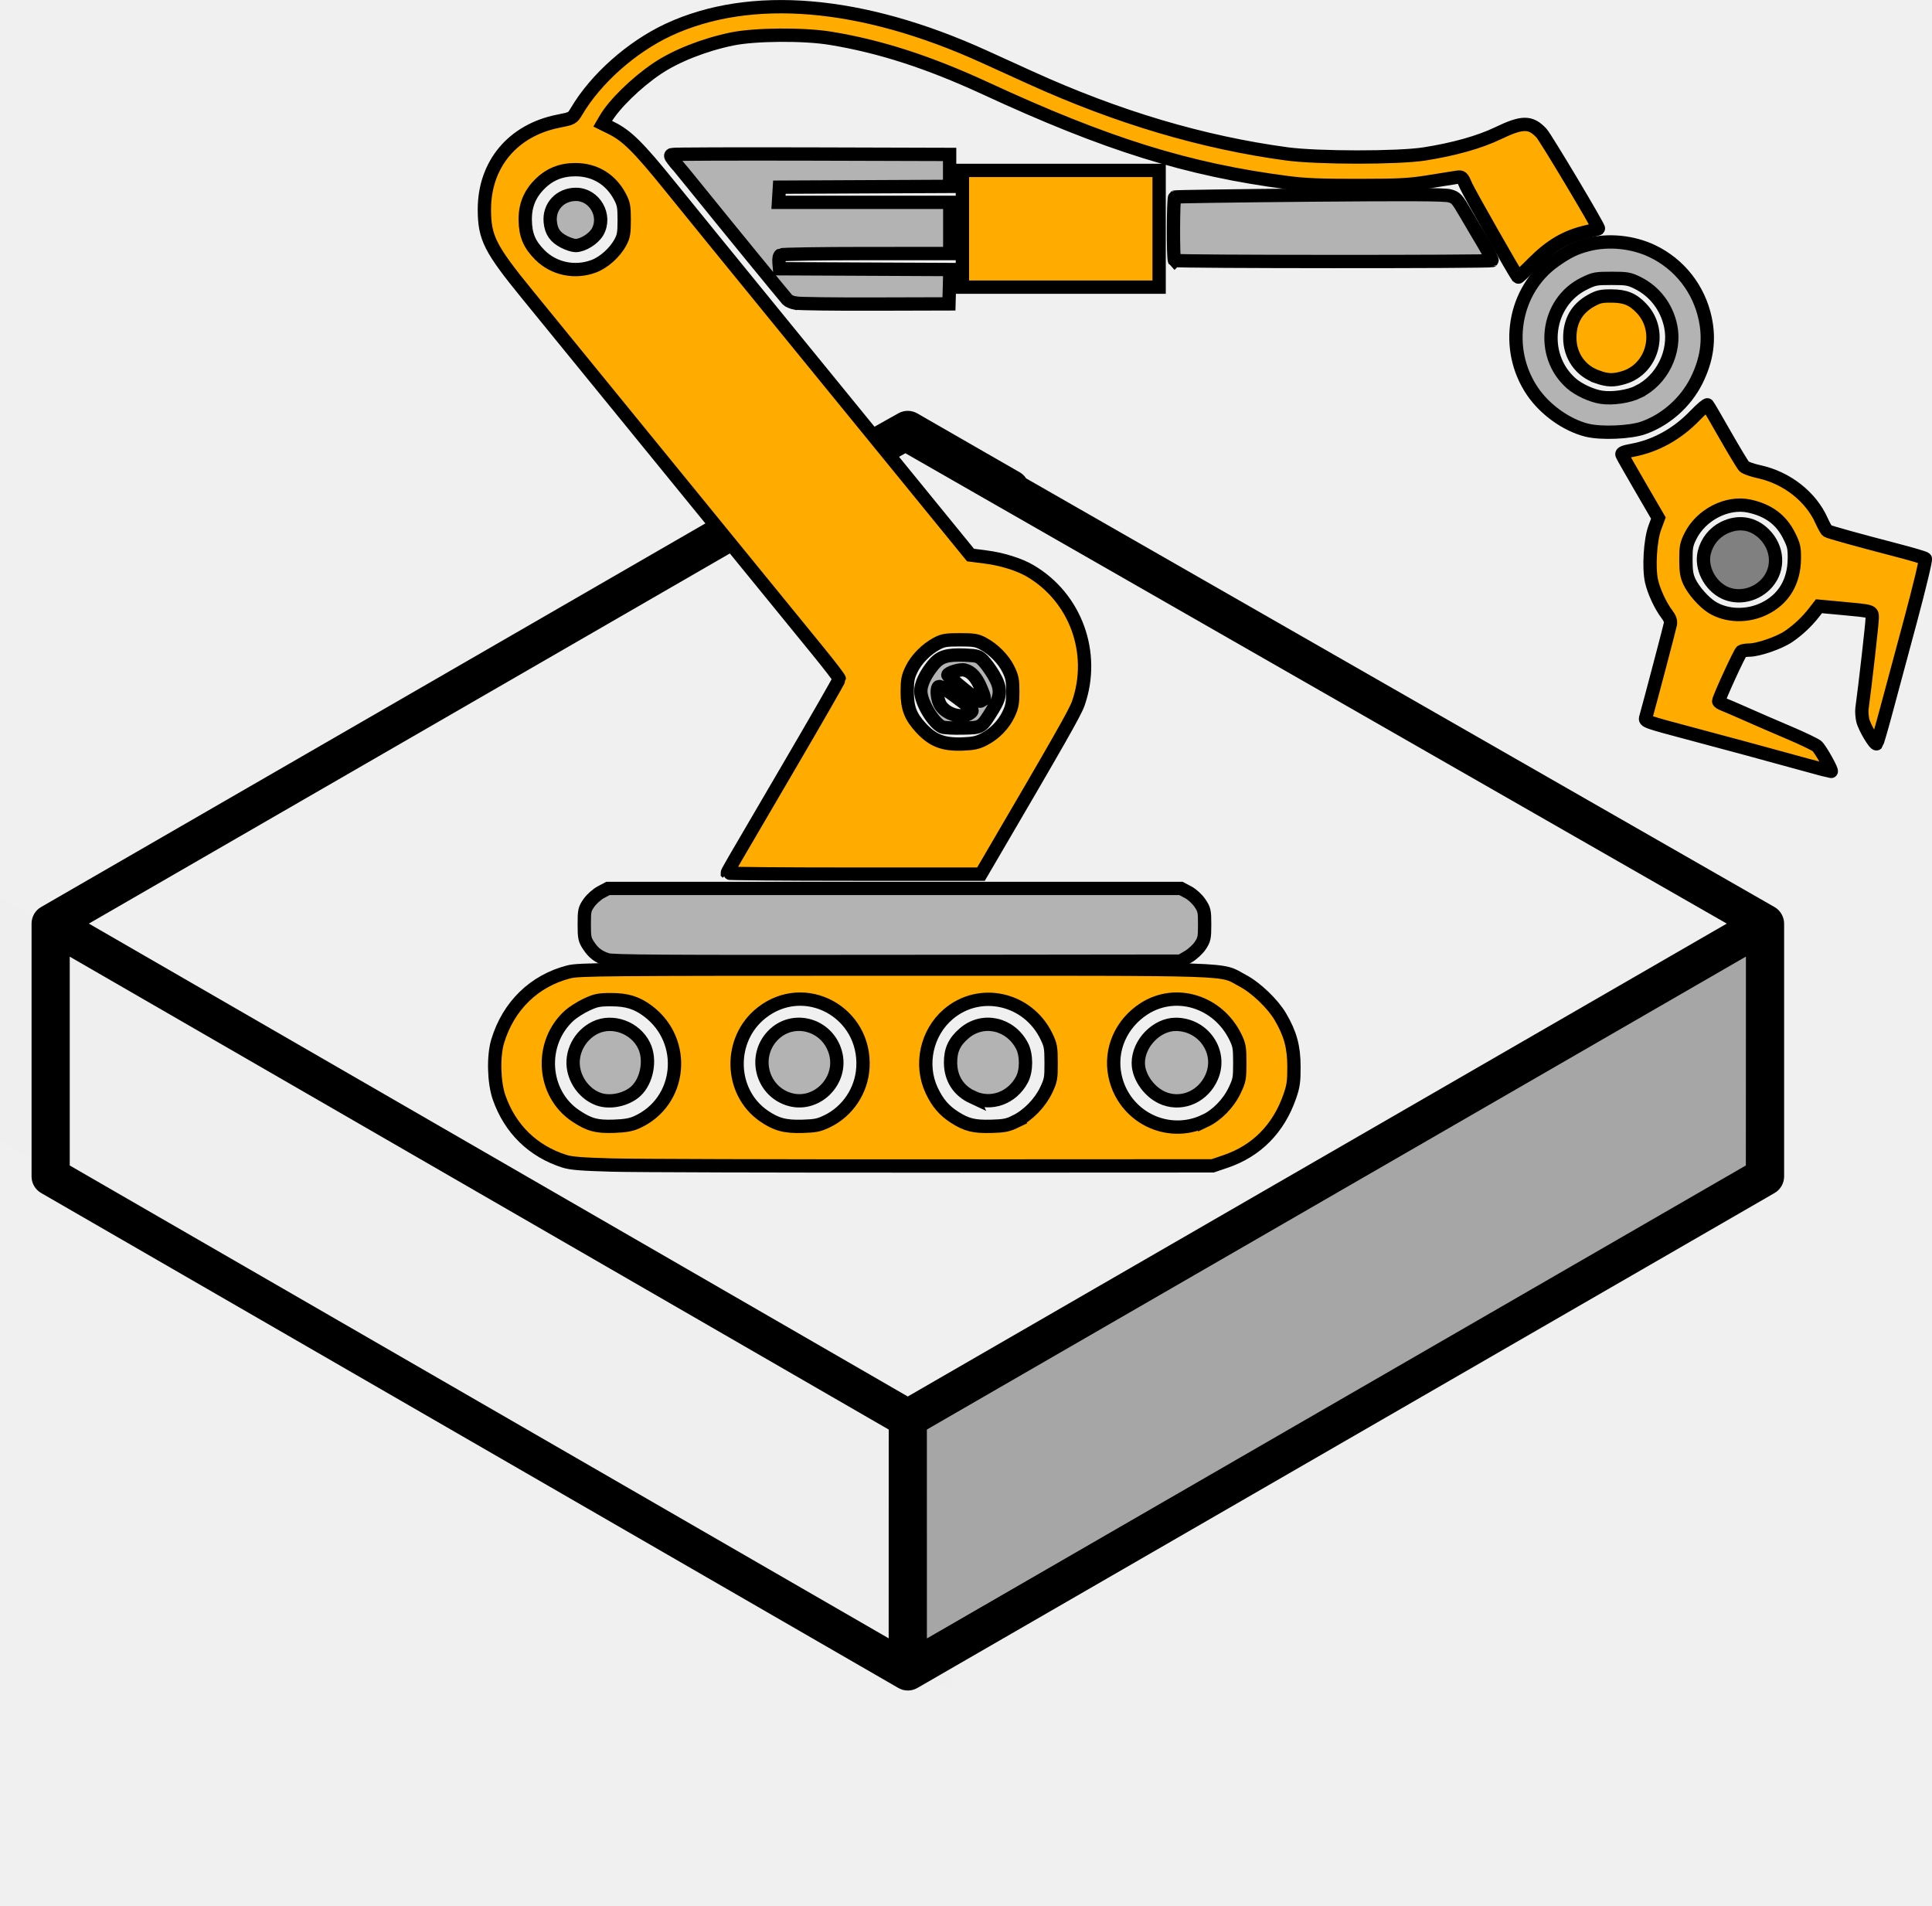
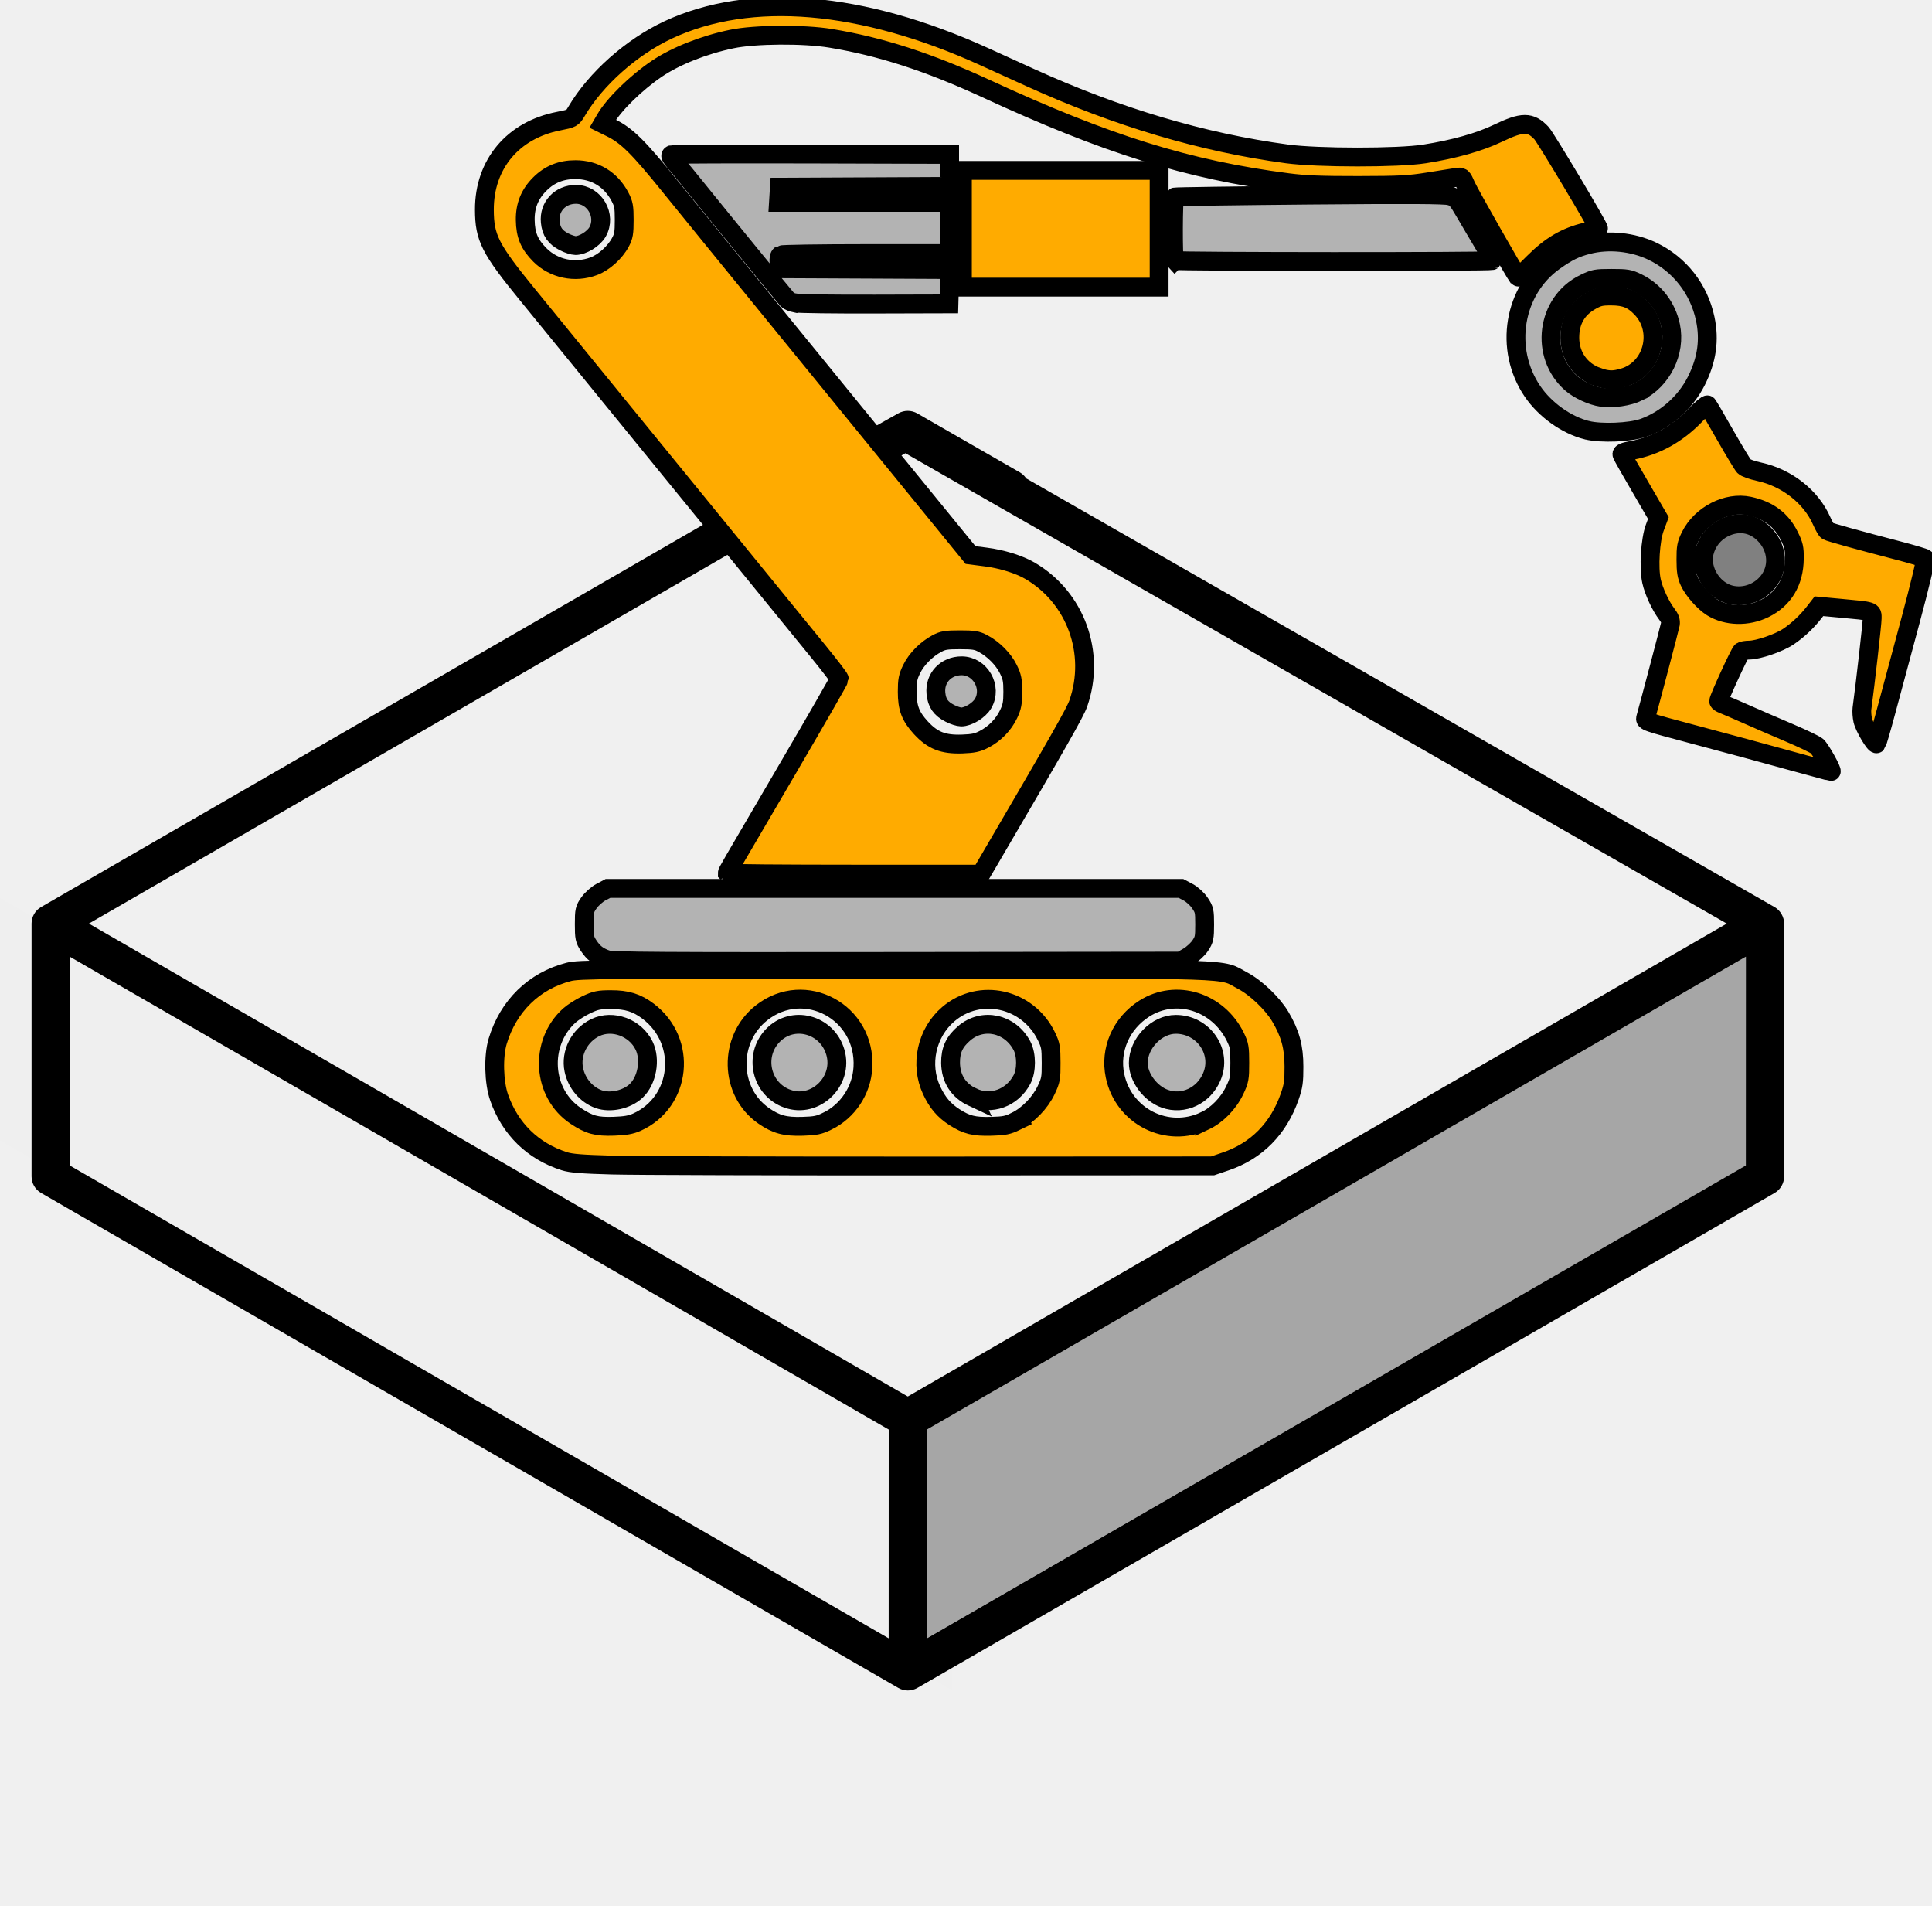
<svg xmlns="http://www.w3.org/2000/svg" width="35.876mm" height="35.388mm" viewBox="0 0 35.876 35.388" version="1.1" id="svg1" xml:space="preserve">
  <defs id="defs1">
    <style id="style1"> .cls-1 { fill: #fff; } .cls-2 { fill: #a6a6a6; } .cls-3 { fill: #ffab00; } .cls-4 { fill: #efefef; } .cls-5 { fill: #1d1d1b; } </style>
  </defs>
  <g id="g191" transform="translate(7.1227884e-8,-0.1828655)">
    <path id="Tracé_4821" data-name="Tracé 4821" d="M -7.1227873e-8,21.361 17.684,31.571 V 27.063 L -7.1227873e-8,16.854 Z" fill="#efefef" style="stroke-width:0.265" />
    <path id="Tracé_4824" data-name="Tracé 4824" d="M 17.212,30.6 32.42,21.822 V 17.945 l -15.207,8.78 z" fill="#a6a6a6" style="stroke-width:0.265" />
    <path id="Tracé_4825" data-name="Tracé 4825" d="m 33.117,17.239 c -0.016,-0.06 -0.048,-0.115 -0.092,-0.159 -0.023,-0.023 -0.048,-0.042 -0.076,-0.058 l -0.004,-0.002 L 17.157,7.978 c -0.17,-0.098 -0.387,-0.04 -0.485,0.13 -0.004,0.006 -0.006,0.013 -0.009,0.019 -0.084,0.167 -0.023,0.371 0.139,0.465 L 32.065,17.331 16.857,26.111 1.65,17.331 15.471,9.351 16.855,8.574 18.582,9.565 c 0.168,0.097 0.382,0.04 0.481,-0.126 l 0.003,-0.004 c 0.097,-0.17 0.038,-0.387 -0.132,-0.484 L 17.033,7.858 c -0.108,-0.062 -0.241,-0.063 -0.35,-0.002 L 15.119,8.734 0.769,17.02 l -0.006,0.003 c -0.054,0.031 -0.098,0.076 -0.129,0.129 -0.031,0.054 -0.048,0.115 -0.048,0.178 v 0 4.696 c 7.398e-5,0.127 0.068,0.244 0.178,0.307 l 15.911,9.186 0.007,0.004 c 0.026,0.015 0.055,0.027 0.084,0.035 0.03,0.008 0.061,0.012 0.092,0.012 v 0 c 0.03,2.1e-5 0.059,-0.004 0.088,-0.011 0.032,-0.008 0.062,-0.021 0.09,-0.037 l 0.004,-0.002 15.911,-9.186 c 0.11,-0.063 0.178,-0.18 0.179,-0.307 v -4.695 c -1.4e-5,-0.031 -0.004,-0.062 -0.012,-0.092 M 16.502,30.601 1.295,21.822 V 17.945 L 16.503,26.725 Z m 15.917,-8.78 -15.206,8.78 v -3.876 l 15.207,-8.78 z" style="stroke-width:0.265" />
  </g>
-   <g id="g192" transform="matrix(1.23578,0,0,1.23578,-1.18201,-1.655737)" style="stroke-width:0.2;stroke-dasharray:none">
-     <path style="fill:#b3b3b3;stroke:#000000;stroke-width:0.2;stroke-dasharray:none" d="m 18.605,5.254 c -0.023,-0.023 -0.02,-0.94 0.003,-0.954 0.01,-0.006 0.921,-0.019 2.024,-0.029 1.497,-0.013 2.031,-0.01 2.107,0.011 0.095,0.026 0.111,0.044 0.238,0.261 0.075,0.128 0.198,0.338 0.275,0.466 0.076,0.128 0.132,0.239 0.125,0.246 -0.02,0.02 -4.752,0.018 -4.771,-0.002 z" id="path171" />
-     <path style="fill:#ffab00;fill-opacity:1;stroke:#000000;stroke-width:0.2;stroke-dasharray:none" d="M 15.418,4.777 V 3.9 h 1.478 1.478 v 0.877 0.877 h -1.478 -1.478 z" id="path170" />
-     <path style="fill:#b3b3b3;stroke:#000000;stroke-width:0.2;stroke-dasharray:none" d="M 12.911,5.895 C 12.861,5.885 12.806,5.862 12.789,5.844 12.743,5.793 11.817,4.661 11.465,4.224 11.294,4.013 11.149,3.835 11.141,3.828 c -0.008,-0.007 -0.038,-0.044 -0.068,-0.083 -0.046,-0.06 -0.049,-0.073 -0.018,-0.084 0.02,-0.007 0.967,-0.01 2.104,-0.007 l 2.067,0.006 v 0.24 0.24 l -1.279,0.006 -1.279,0.006 -0.007,0.114 -0.007,0.114 h 1.287 1.287 V 4.765 5.149 l -1.255,3.705e-4 c -0.69,1.952e-4 -1.27,0.009 -1.287,0.02 -0.02,0.013 -0.029,0.055 -0.024,0.114 l 0.008,0.094 1.28,0.006 1.28,0.006 -0.007,0.258 -0.007,0.258 -1.105,0.003 c -0.608,0.002 -1.146,-0.005 -1.197,-0.015 z" id="path169" />
-     <path style="fill:#ffab00;fill-opacity:1;stroke:#000000;stroke-width:0.2;stroke-dasharray:none" d="M 24.96,7.002 C 24.705,6.914 24.545,6.686 24.545,6.413 c 0,-0.253 0.107,-0.438 0.321,-0.557 0.108,-0.06 0.152,-0.07 0.306,-0.069 0.204,6.35e-4 0.319,0.047 0.449,0.184 0.322,0.337 0.176,0.91 -0.266,1.042 -0.155,0.046 -0.238,0.044 -0.395,-0.01 z" id="path188" />
-     <path id="path168" style="fill:#b3b3b3;stroke:#000000;stroke-width:0.2;stroke-dasharray:none" d="m 24.801,7.803 c -0.306,-0.077 -0.627,-0.306 -0.815,-0.581 -0.436,-0.638 -0.288,-1.524 0.329,-1.961 0.197,-0.139 0.312,-0.196 0.499,-0.244 0.311,-0.081 0.678,-0.044 0.972,0.097 0.409,0.196 0.699,0.567 0.794,1.014 0.068,0.321 0.025,0.618 -0.133,0.934 -0.163,0.324 -0.46,0.588 -0.799,0.707 -0.196,0.069 -0.635,0.087 -0.845,0.034 z M 25.574,7.226 C 25.931,7.052 26.141,6.626 26.061,6.24 26.002,5.954 25.819,5.715 25.562,5.589 c -0.124,-0.061 -0.162,-0.067 -0.39,-0.067 -0.237,0 -0.263,0.005 -0.413,0.079 -0.569,0.28 -0.671,1.077 -0.192,1.498 0.11,0.097 0.31,0.189 0.456,0.21 0.166,0.024 0.406,-0.011 0.551,-0.082 z" />
-     <path style="fill:#808080;fill-opacity:1;stroke:#000000;stroke-width:0.2;stroke-dasharray:none" d="m 26.866,10.242 c -0.221,-0.108 -0.354,-0.374 -0.301,-0.599 0.039,-0.163 0.146,-0.298 0.294,-0.372 0.217,-0.108 0.44,-0.074 0.608,0.094 0.208,0.208 0.227,0.516 0.046,0.728 -0.163,0.19 -0.435,0.252 -0.648,0.149 z" id="path190" />
-     <path id="path167" style="fill:#ffab00;fill-opacity:1;stroke:#000000;stroke-width:0.2;stroke-dasharray:none" d="m 28.248,12.874 c -0.112,-0.03 -0.264,-0.072 -0.336,-0.092 -0.407,-0.113 -0.996,-0.272 -1.526,-0.413 -0.703,-0.187 -0.716,-0.191 -0.7,-0.247 0.065,-0.231 0.361,-1.355 0.37,-1.405 0.008,-0.047 -0.007,-0.091 -0.053,-0.15 -0.095,-0.125 -0.196,-0.343 -0.23,-0.496 -0.045,-0.202 -0.019,-0.62 0.049,-0.803 l 0.054,-0.145 -0.267,-0.459 c -0.147,-0.252 -0.273,-0.474 -0.28,-0.493 -0.01,-0.026 0.025,-0.042 0.15,-0.065 0.358,-0.066 0.682,-0.246 0.953,-0.529 0.091,-0.095 0.174,-0.164 0.183,-0.154 0.01,0.011 0.129,0.214 0.264,0.452 0.136,0.238 0.264,0.45 0.285,0.472 0.021,0.022 0.122,0.058 0.225,0.08 0.418,0.091 0.78,0.375 0.941,0.739 0.033,0.074 0.071,0.141 0.085,0.15 0.03,0.019 0.471,0.141 1.044,0.29 0.224,0.058 0.416,0.115 0.428,0.127 0.012,0.012 -0.082,0.406 -0.223,0.932 -0.135,0.501 -0.3,1.118 -0.369,1.372 -0.068,0.254 -0.131,0.468 -0.139,0.477 -0.024,0.024 -0.185,-0.247 -0.209,-0.353 -0.012,-0.054 -0.017,-0.132 -0.012,-0.174 0.05,-0.367 0.154,-1.284 0.154,-1.358 0,-0.111 0.017,-0.105 -0.466,-0.15 l -0.334,-0.031 -0.074,0.095 c -0.108,0.139 -0.242,0.264 -0.383,0.36 -0.14,0.095 -0.454,0.203 -0.589,0.204 -0.049,1.95e-4 -0.102,0.009 -0.117,0.019 -0.027,0.017 -0.344,0.707 -0.344,0.749 0,0.011 0.03,0.031 0.066,0.045 0.036,0.013 0.19,0.08 0.342,0.147 0.152,0.068 0.444,0.194 0.649,0.281 0.205,0.087 0.394,0.178 0.421,0.202 0.056,0.051 0.241,0.384 0.212,0.38 -0.011,-0.001 -0.112,-0.027 -0.224,-0.057 z m -0.777,-2.391 c 0.288,-0.142 0.445,-0.403 0.448,-0.749 0.002,-0.161 -0.008,-0.204 -0.076,-0.341 -0.12,-0.244 -0.312,-0.387 -0.603,-0.45 -0.332,-0.071 -0.724,0.131 -0.884,0.455 -0.058,0.118 -0.067,0.164 -0.066,0.352 9.2e-5,0.171 0.011,0.24 0.052,0.329 0.061,0.131 0.218,0.309 0.34,0.385 0.222,0.137 0.534,0.145 0.789,0.019 z" />
-     <path style="fill:#b3b3b3;stroke:#000000;stroke-width:0.2;stroke-dasharray:none" d="M 9.436,4.975 C 9.298,4.905 9.239,4.82 9.225,4.673 9.203,4.443 9.374,4.26 9.611,4.26 c 0.28,0 0.464,0.321 0.324,0.565 -0.06,0.104 -0.222,0.204 -0.331,0.204 -0.034,0 -0.11,-0.024 -0.168,-0.054 z" id="path185" />
-     <path id="path181" style="fill:#b3b3b3;stroke:#000000;stroke-width:0.2;stroke-dasharray:none" d="m 15.116,12.263 c -0.133,-0.057 -0.322,-0.372 -0.323,-0.538 -2.91e-4,-0.106 0.068,-0.251 0.186,-0.395 0.103,-0.126 0.207,-0.158 0.479,-0.147 0.184,0.008 0.204,0.014 0.27,0.08 0.039,0.04 0.11,0.136 0.157,0.215 0.118,0.198 0.117,0.314 -0.005,0.511 -0.18,0.291 -0.167,0.283 -0.459,0.289 -0.141,0.003 -0.278,-0.004 -0.306,-0.016 z m 0.42,-0.212 c 0.052,-0.042 0.051,-0.043 -0.204,-0.232 -0.204,-0.152 -0.26,-0.183 -0.278,-0.156 -0.031,0.047 -0.01,0.203 0.038,0.276 0.093,0.142 0.332,0.202 0.444,0.112 z m 0.192,-0.197 c 0.029,-0.018 0.024,-0.047 -0.033,-0.18 -0.068,-0.16 -0.144,-0.243 -0.245,-0.268 -0.063,-0.016 -0.248,0.039 -0.251,0.075 -0.002,0.021 0.45,0.389 0.483,0.394 0.007,9.26e-4 0.028,-0.008 0.046,-0.02 z" />
-     <path id="path166" style="display:inline;fill:#ffab00;fill-opacity:1;stroke:#000000;stroke-width:0.2;stroke-dasharray:none" d="m 11.886,14.456 c 0,-0.019 -0.013,0.003 0.933,-1.612 0.412,-0.704 0.749,-1.291 0.749,-1.305 0,-0.014 -0.143,-0.2 -0.317,-0.414 C 13.076,10.91 12.528,10.238 12.032,9.63 11.122,8.513 9.697,6.766 8.888,5.774 8.318,5.076 8.236,4.913 8.235,4.489 8.234,3.807 8.664,3.294 9.349,3.16 9.555,3.119 9.557,3.118 9.621,3.011 9.909,2.523 10.447,2.046 10.998,1.788 12.233,1.213 13.905,1.354 15.744,2.19 c 0.171,0.078 0.484,0.22 0.695,0.316 1.312,0.596 2.584,0.974 3.856,1.146 0.462,0.062 1.668,0.063 2.066,5.821e-4 0.445,-0.07 0.826,-0.177 1.105,-0.311 0.366,-0.176 0.489,-0.177 0.653,-0.002 0.064,0.068 0.873,1.423 0.857,1.436 -0.005,0.004 -0.089,0.026 -0.189,0.049 -0.302,0.071 -0.532,0.206 -0.789,0.464 -0.123,0.124 -0.227,0.222 -0.231,0.217 -0.044,-0.053 -0.733,-1.264 -0.779,-1.37 -0.062,-0.142 -0.064,-0.143 -0.147,-0.131 -0.046,0.007 -0.235,0.037 -0.42,0.067 -0.294,0.047 -0.428,0.054 -1.057,0.055 C 20.805,4.127 20.568,4.118 20.307,4.084 18.805,3.89 17.583,3.509 15.764,2.667 14.91,2.273 14.185,2.038 13.436,1.915 c -0.4,-0.066 -1.138,-0.061 -1.482,0.011 -0.417,0.086 -0.842,0.254 -1.124,0.444 -0.311,0.209 -0.648,0.538 -0.775,0.757 l -0.042,0.072 0.126,0.062 c 0.237,0.117 0.408,0.286 0.886,0.877 0.256,0.316 0.931,1.147 1.501,1.845 0.57,0.699 1.481,1.816 2.025,2.483 l 0.989,1.213 0.226,0.029 c 0.246,0.031 0.505,0.112 0.669,0.208 0.685,0.401 0.988,1.235 0.725,1.991 -0.048,0.138 -0.279,0.543 -1.354,2.38 l -0.109,0.186 h -1.905 c -1.048,0 -1.905,-0.007 -1.905,-0.016 z m 3.856,-2.008 c 0.161,-0.083 0.294,-0.219 0.37,-0.379 0.052,-0.11 0.063,-0.166 0.063,-0.336 0,-0.175 -0.01,-0.224 -0.067,-0.34 -0.074,-0.15 -0.222,-0.3 -0.382,-0.385 -0.089,-0.048 -0.139,-0.056 -0.345,-0.056 -0.205,0 -0.255,0.008 -0.345,0.056 -0.16,0.085 -0.308,0.235 -0.381,0.385 -0.056,0.115 -0.066,0.167 -0.066,0.34 -1.12e-4,0.243 0.048,0.37 0.205,0.541 0.177,0.192 0.334,0.254 0.622,0.244 0.163,-0.006 0.228,-0.019 0.324,-0.069 z M 9.878,5.34 C 10.031,5.283 10.198,5.133 10.28,4.978 10.328,4.889 10.336,4.838 10.336,4.645 10.336,4.444 10.328,4.402 10.272,4.295 10.135,4.035 9.895,3.889 9.604,3.889 9.388,3.888 9.213,3.959 9.066,4.107 8.916,4.257 8.846,4.43 8.849,4.645 8.852,4.871 8.911,5.012 9.07,5.171 9.279,5.38 9.595,5.446 9.878,5.34 Z" />
-     <path style="fill:#b3b3b3;stroke:#000000;stroke-width:0.2;stroke-dasharray:none" d="M 10.078,15.759 C 9.943,15.71 9.875,15.658 9.802,15.548 9.742,15.457 9.736,15.428 9.736,15.226 c 0,-0.208 0.005,-0.228 0.072,-0.324 0.04,-0.056 0.12,-0.127 0.178,-0.158 l 0.106,-0.056 h 4.305 4.305 l 0.106,0.056 c 0.061,0.032 0.136,0.1 0.178,0.162 0.067,0.099 0.072,0.122 0.072,0.324 0,0.197 -0.006,0.227 -0.066,0.317 -0.036,0.054 -0.117,0.129 -0.18,0.166 l -0.115,0.067 -4.265,0.005 c -3.517,0.004 -4.28,-5.29e-4 -4.354,-0.027 z" id="path165" />
-     <path style="fill:#b3b3b3;fill-opacity:1;stroke:#000000;stroke-width:0.2;stroke-dasharray:none" d="m 15.573,17.826 c -0.215,-0.1 -0.331,-0.282 -0.333,-0.52 -0.001,-0.19 0.057,-0.315 0.205,-0.442 0.279,-0.239 0.69,-0.15 0.868,0.188 0.071,0.135 0.071,0.373 5.29e-4,0.506 -0.149,0.281 -0.466,0.395 -0.741,0.267 z" id="path179" />
-     <path style="fill:#b3b3b3;fill-opacity:1;stroke:#000000;stroke-width:0.2;stroke-dasharray:none" d="m 12.79,17.848 c -0.394,-0.14 -0.513,-0.643 -0.224,-0.947 0.298,-0.314 0.819,-0.177 0.943,0.248 0.126,0.434 -0.299,0.848 -0.718,0.699 z" id="path177" />
-     <path style="fill:#b3b3b3;fill-opacity:1;stroke:#000000;stroke-width:0.2;stroke-dasharray:none" d="m 9.952,17.854 c -0.185,-0.066 -0.331,-0.238 -0.373,-0.441 -0.052,-0.251 0.084,-0.518 0.322,-0.634 0.261,-0.126 0.603,-1.5e-4 0.734,0.271 0.102,0.21 0.045,0.526 -0.122,0.682 -0.139,0.13 -0.387,0.184 -0.561,0.122 z" id="path175" />
-     <path style="fill:#b3b3b3;fill-opacity:1;stroke:#000000;stroke-width:0.2;stroke-dasharray:none" d="m 18.46,17.848 c -0.219,-0.078 -0.4,-0.322 -0.399,-0.538 5.3e-4,-0.296 0.276,-0.58 0.563,-0.58 0.417,0 0.702,0.415 0.541,0.789 -0.123,0.286 -0.427,0.428 -0.705,0.329 z" id="path173" />
-     <path id="path1-7" style="display:inline;fill:#ffab00;fill-opacity:1;stroke:#000000;stroke-width:0.2;stroke-dasharray:none" d="M 10.156,18.844 C 9.695,18.831 9.539,18.819 9.435,18.786 8.964,18.635 8.622,18.302 8.457,17.831 c -0.08,-0.227 -0.09,-0.623 -0.022,-0.848 0.16,-0.53 0.547,-0.907 1.067,-1.041 0.151,-0.039 0.484,-0.042 4.895,-0.042 5.302,0 4.876,-0.014 5.233,0.174 0.199,0.105 0.449,0.344 0.565,0.54 0.15,0.254 0.205,0.455 0.205,0.752 5.29e-4,0.224 -0.009,0.292 -0.063,0.447 -0.168,0.484 -0.499,0.819 -0.965,0.977 l -0.194,0.066 -4.217,0.002 c -2.319,0.001 -4.481,-0.005 -4.805,-0.014 z m 8.903,-0.662 c 0.184,-0.087 0.357,-0.264 0.45,-0.46 0.072,-0.151 0.077,-0.181 0.077,-0.415 0,-0.228 -0.007,-0.266 -0.067,-0.389 -0.261,-0.531 -0.891,-0.727 -1.367,-0.425 -0.349,0.222 -0.523,0.619 -0.441,1.009 0.128,0.614 0.785,0.945 1.348,0.679 z m -8.533,0.018 c 0.673,-0.303 0.766,-1.216 0.17,-1.667 -0.17,-0.128 -0.319,-0.175 -0.564,-0.174 -0.178,2.64e-4 -0.224,0.01 -0.363,0.075 -0.088,0.041 -0.203,0.115 -0.257,0.163 -0.459,0.415 -0.41,1.174 0.098,1.51 0.201,0.133 0.31,0.163 0.57,0.154 0.172,-0.006 0.257,-0.021 0.346,-0.061 z m 2.862,-0.015 c 0.309,-0.151 0.515,-0.462 0.535,-0.806 0.048,-0.833 -0.873,-1.332 -1.522,-0.823 -0.505,0.396 -0.488,1.19 0.033,1.55 0.186,0.128 0.32,0.164 0.581,0.156 0.196,-0.006 0.25,-0.017 0.372,-0.077 z m 2.831,0.002 c 0.186,-0.091 0.366,-0.276 0.458,-0.47 0.069,-0.146 0.075,-0.177 0.074,-0.41 -5.29e-4,-0.229 -0.007,-0.266 -0.07,-0.396 -0.278,-0.575 -1.003,-0.738 -1.476,-0.333 -0.326,0.279 -0.43,0.757 -0.249,1.144 0.087,0.186 0.186,0.302 0.343,0.403 0.181,0.116 0.293,0.144 0.553,0.137 0.195,-0.005 0.25,-0.017 0.368,-0.074 z" />
+   <g id="g192" transform="matrix(1.23578,0,0,1.23578,-1.18201,-1.655737)" style="stroke-width:0.283;stroke-dasharray:none">
+     <path style="fill:#b3b3b3;stroke:#000000;stroke-width:0.283;stroke-dasharray:none" d="m 18.605,5.254 c -0.023,-0.023 -0.02,-0.94 0.003,-0.954 0.01,-0.006 0.921,-0.019 2.024,-0.029 1.497,-0.013 2.031,-0.01 2.107,0.011 0.095,0.026 0.111,0.044 0.238,0.261 0.075,0.128 0.198,0.338 0.275,0.466 0.076,0.128 0.132,0.239 0.125,0.246 -0.02,0.02 -4.752,0.018 -4.771,-0.002 z" id="path171" />
+     <path style="fill:#ffab00;fill-opacity:1;stroke:#000000;stroke-width:0.283;stroke-dasharray:none" d="M 15.418,4.777 V 3.9 h 1.478 1.478 v 0.877 0.877 h -1.478 -1.478 z" id="path170" />
+     <path style="fill:#b3b3b3;stroke:#000000;stroke-width:0.283;stroke-dasharray:none" d="M 12.911,5.895 C 12.861,5.885 12.806,5.862 12.789,5.844 12.743,5.793 11.817,4.661 11.465,4.224 11.294,4.013 11.149,3.835 11.141,3.828 c -0.008,-0.007 -0.038,-0.044 -0.068,-0.083 -0.046,-0.06 -0.049,-0.073 -0.018,-0.084 0.02,-0.007 0.967,-0.01 2.104,-0.007 l 2.067,0.006 v 0.24 0.24 l -1.279,0.006 -1.279,0.006 -0.007,0.114 -0.007,0.114 h 1.287 1.287 V 4.765 5.149 l -1.255,3.705e-4 c -0.69,1.952e-4 -1.27,0.009 -1.287,0.02 -0.02,0.013 -0.029,0.055 -0.024,0.114 l 0.008,0.094 1.28,0.006 1.28,0.006 -0.007,0.258 -0.007,0.258 -1.105,0.003 c -0.608,0.002 -1.146,-0.005 -1.197,-0.015 z" id="path169" />
+     <path style="fill:#ffab00;fill-opacity:1;stroke:#000000;stroke-width:0.283;stroke-dasharray:none" d="M 24.96,7.002 C 24.705,6.914 24.545,6.686 24.545,6.413 c 0,-0.253 0.107,-0.438 0.321,-0.557 0.108,-0.06 0.152,-0.07 0.306,-0.069 0.204,6.35e-4 0.319,0.047 0.449,0.184 0.322,0.337 0.176,0.91 -0.266,1.042 -0.155,0.046 -0.238,0.044 -0.395,-0.01 z" id="path188" />
+     <path id="path168" style="fill:#b3b3b3;stroke:#000000;stroke-width:0.283;stroke-dasharray:none" d="m 24.801,7.803 c -0.306,-0.077 -0.627,-0.306 -0.815,-0.581 -0.436,-0.638 -0.288,-1.524 0.329,-1.961 0.197,-0.139 0.312,-0.196 0.499,-0.244 0.311,-0.081 0.678,-0.044 0.972,0.097 0.409,0.196 0.699,0.567 0.794,1.014 0.068,0.321 0.025,0.618 -0.133,0.934 -0.163,0.324 -0.46,0.588 -0.799,0.707 -0.196,0.069 -0.635,0.087 -0.845,0.034 z M 25.574,7.226 C 25.931,7.052 26.141,6.626 26.061,6.24 26.002,5.954 25.819,5.715 25.562,5.589 c -0.124,-0.061 -0.162,-0.067 -0.39,-0.067 -0.237,0 -0.263,0.005 -0.413,0.079 -0.569,0.28 -0.671,1.077 -0.192,1.498 0.11,0.097 0.31,0.189 0.456,0.21 0.166,0.024 0.406,-0.011 0.551,-0.082 z" />
+     <path style="fill:#808080;fill-opacity:1;stroke:#000000;stroke-width:0.283;stroke-dasharray:none" d="m 26.866,10.242 c -0.221,-0.108 -0.354,-0.374 -0.301,-0.599 0.039,-0.163 0.146,-0.298 0.294,-0.372 0.217,-0.108 0.44,-0.074 0.608,0.094 0.208,0.208 0.227,0.516 0.046,0.728 -0.163,0.19 -0.435,0.252 -0.648,0.149 z" id="path190" />
+     <path id="path167" style="fill:#ffab00;fill-opacity:1;stroke:#000000;stroke-width:0.283;stroke-dasharray:none" d="m 28.248,12.874 c -0.112,-0.03 -0.264,-0.072 -0.336,-0.092 -0.407,-0.113 -0.996,-0.272 -1.526,-0.413 -0.703,-0.187 -0.716,-0.191 -0.7,-0.247 0.065,-0.231 0.361,-1.355 0.37,-1.405 0.008,-0.047 -0.007,-0.091 -0.053,-0.15 -0.095,-0.125 -0.196,-0.343 -0.23,-0.496 -0.045,-0.202 -0.019,-0.62 0.049,-0.803 l 0.054,-0.145 -0.267,-0.459 c -0.147,-0.252 -0.273,-0.474 -0.28,-0.493 -0.01,-0.026 0.025,-0.042 0.15,-0.065 0.358,-0.066 0.682,-0.246 0.953,-0.529 0.091,-0.095 0.174,-0.164 0.183,-0.154 0.01,0.011 0.129,0.214 0.264,0.452 0.136,0.238 0.264,0.45 0.285,0.472 0.021,0.022 0.122,0.058 0.225,0.08 0.418,0.091 0.78,0.375 0.941,0.739 0.033,0.074 0.071,0.141 0.085,0.15 0.03,0.019 0.471,0.141 1.044,0.29 0.224,0.058 0.416,0.115 0.428,0.127 0.012,0.012 -0.082,0.406 -0.223,0.932 -0.135,0.501 -0.3,1.118 -0.369,1.372 -0.068,0.254 -0.131,0.468 -0.139,0.477 -0.024,0.024 -0.185,-0.247 -0.209,-0.353 -0.012,-0.054 -0.017,-0.132 -0.012,-0.174 0.05,-0.367 0.154,-1.284 0.154,-1.358 0,-0.111 0.017,-0.105 -0.466,-0.15 l -0.334,-0.031 -0.074,0.095 c -0.108,0.139 -0.242,0.264 -0.383,0.36 -0.14,0.095 -0.454,0.203 -0.589,0.204 -0.049,1.95e-4 -0.102,0.009 -0.117,0.019 -0.027,0.017 -0.344,0.707 -0.344,0.749 0,0.011 0.03,0.031 0.066,0.045 0.036,0.013 0.19,0.08 0.342,0.147 0.152,0.068 0.444,0.194 0.649,0.281 0.205,0.087 0.394,0.178 0.421,0.202 0.056,0.051 0.241,0.384 0.212,0.38 -0.011,-0.001 -0.112,-0.027 -0.224,-0.057 z m -0.777,-2.391 c 0.288,-0.142 0.445,-0.403 0.448,-0.749 0.002,-0.161 -0.008,-0.204 -0.076,-0.341 -0.12,-0.244 -0.312,-0.387 -0.603,-0.45 -0.332,-0.071 -0.724,0.131 -0.884,0.455 -0.058,0.118 -0.067,0.164 -0.066,0.352 9.2e-5,0.171 0.011,0.24 0.052,0.329 0.061,0.131 0.218,0.309 0.34,0.385 0.222,0.137 0.534,0.145 0.789,0.019 z" />
+     <path style="fill:#b3b3b3;stroke:#000000;stroke-width:0.283;stroke-dasharray:none" d="M 9.436,4.975 C 9.298,4.905 9.239,4.82 9.225,4.673 9.203,4.443 9.374,4.26 9.611,4.26 c 0.28,0 0.464,0.321 0.324,0.565 -0.06,0.104 -0.222,0.204 -0.331,0.204 -0.034,0 -0.11,-0.024 -0.168,-0.054 z" id="path185" />
+     <path style="fill:#b3b3b3;stroke:#000000;stroke-width:0.283;stroke-dasharray:none" d="m 15.231,12.058 c -0.138,-0.07 -0.197,-0.155 -0.211,-0.302 -0.022,-0.23 0.149,-0.413 0.386,-0.413 0.28,0 0.464,0.321 0.324,0.565 -0.06,0.104 -0.222,0.204 -0.331,0.204 -0.034,0 -0.11,-0.024 -0.168,-0.054 z" id="path185-6" />
+     <path id="path166" style="display:inline;fill:#ffab00;fill-opacity:1;stroke:#000000;stroke-width:0.283;stroke-dasharray:none" d="m 11.886,14.456 c 0,-0.019 -0.013,0.003 0.933,-1.612 0.412,-0.704 0.749,-1.291 0.749,-1.305 0,-0.014 -0.143,-0.2 -0.317,-0.414 C 13.076,10.91 12.528,10.238 12.032,9.63 11.122,8.513 9.697,6.766 8.888,5.774 8.318,5.076 8.236,4.913 8.235,4.489 8.234,3.807 8.664,3.294 9.349,3.16 9.555,3.119 9.557,3.118 9.621,3.011 9.909,2.523 10.447,2.046 10.998,1.788 12.233,1.213 13.905,1.354 15.744,2.19 c 0.171,0.078 0.484,0.22 0.695,0.316 1.312,0.596 2.584,0.974 3.856,1.146 0.462,0.062 1.668,0.063 2.066,5.821e-4 0.445,-0.07 0.826,-0.177 1.105,-0.311 0.366,-0.176 0.489,-0.177 0.653,-0.002 0.064,0.068 0.873,1.423 0.857,1.436 -0.005,0.004 -0.089,0.026 -0.189,0.049 -0.302,0.071 -0.532,0.206 -0.789,0.464 -0.123,0.124 -0.227,0.222 -0.231,0.217 -0.044,-0.053 -0.733,-1.264 -0.779,-1.37 -0.062,-0.142 -0.064,-0.143 -0.147,-0.131 -0.046,0.007 -0.235,0.037 -0.42,0.067 -0.294,0.047 -0.428,0.054 -1.057,0.055 C 20.805,4.127 20.568,4.118 20.307,4.084 18.805,3.89 17.583,3.509 15.764,2.667 14.91,2.273 14.185,2.038 13.436,1.915 c -0.4,-0.066 -1.138,-0.061 -1.482,0.011 -0.417,0.086 -0.842,0.254 -1.124,0.444 -0.311,0.209 -0.648,0.538 -0.775,0.757 l -0.042,0.072 0.126,0.062 c 0.237,0.117 0.408,0.286 0.886,0.877 0.256,0.316 0.931,1.147 1.501,1.845 0.57,0.699 1.481,1.816 2.025,2.483 l 0.989,1.213 0.226,0.029 c 0.246,0.031 0.505,0.112 0.669,0.208 0.685,0.401 0.988,1.235 0.725,1.991 -0.048,0.138 -0.279,0.543 -1.354,2.38 l -0.109,0.186 h -1.905 c -1.048,0 -1.905,-0.007 -1.905,-0.016 z m 3.856,-2.008 c 0.161,-0.083 0.294,-0.219 0.37,-0.379 0.052,-0.11 0.063,-0.166 0.063,-0.336 0,-0.175 -0.01,-0.224 -0.067,-0.34 -0.074,-0.15 -0.222,-0.3 -0.382,-0.385 -0.089,-0.048 -0.139,-0.056 -0.345,-0.056 -0.205,0 -0.255,0.008 -0.345,0.056 -0.16,0.085 -0.308,0.235 -0.381,0.385 -0.056,0.115 -0.066,0.167 -0.066,0.34 -1.12e-4,0.243 0.048,0.37 0.205,0.541 0.177,0.192 0.334,0.254 0.622,0.244 0.163,-0.006 0.228,-0.019 0.324,-0.069 z M 9.878,5.34 C 10.031,5.283 10.198,5.133 10.28,4.978 10.328,4.889 10.336,4.838 10.336,4.645 10.336,4.444 10.328,4.402 10.272,4.295 10.135,4.035 9.895,3.889 9.604,3.889 9.388,3.888 9.213,3.959 9.066,4.107 8.916,4.257 8.846,4.43 8.849,4.645 8.852,4.871 8.911,5.012 9.07,5.171 9.279,5.38 9.595,5.446 9.878,5.34 Z" />
+     <path style="fill:#b3b3b3;stroke:#000000;stroke-width:0.283;stroke-dasharray:none" d="M 10.078,15.759 C 9.943,15.71 9.875,15.658 9.802,15.548 9.742,15.457 9.736,15.428 9.736,15.226 c 0,-0.208 0.005,-0.228 0.072,-0.324 0.04,-0.056 0.12,-0.127 0.178,-0.158 l 0.106,-0.056 h 4.305 4.305 l 0.106,0.056 c 0.061,0.032 0.136,0.1 0.178,0.162 0.067,0.099 0.072,0.122 0.072,0.324 0,0.197 -0.006,0.227 -0.066,0.317 -0.036,0.054 -0.117,0.129 -0.18,0.166 l -0.115,0.067 -4.265,0.005 c -3.517,0.004 -4.28,-5.29e-4 -4.354,-0.027 z" id="path165" />
+     <path style="fill:#b3b3b3;fill-opacity:1;stroke:#000000;stroke-width:0.283;stroke-dasharray:none" d="m 15.573,17.826 c -0.215,-0.1 -0.331,-0.282 -0.333,-0.52 -0.001,-0.19 0.057,-0.315 0.205,-0.442 0.279,-0.239 0.69,-0.15 0.868,0.188 0.071,0.135 0.071,0.373 5.29e-4,0.506 -0.149,0.281 -0.466,0.395 -0.741,0.267 z" id="path179" />
+     <path style="fill:#b3b3b3;fill-opacity:1;stroke:#000000;stroke-width:0.283;stroke-dasharray:none" d="m 12.79,17.848 c -0.394,-0.14 -0.513,-0.643 -0.224,-0.947 0.298,-0.314 0.819,-0.177 0.943,0.248 0.126,0.434 -0.299,0.848 -0.718,0.699 z" id="path177" />
+     <path style="fill:#b3b3b3;fill-opacity:1;stroke:#000000;stroke-width:0.283;stroke-dasharray:none" d="m 9.952,17.854 c -0.185,-0.066 -0.331,-0.238 -0.373,-0.441 -0.052,-0.251 0.084,-0.518 0.322,-0.634 0.261,-0.126 0.603,-1.5e-4 0.734,0.271 0.102,0.21 0.045,0.526 -0.122,0.682 -0.139,0.13 -0.387,0.184 -0.561,0.122 z" id="path175" />
+     <path style="fill:#b3b3b3;fill-opacity:1;stroke:#000000;stroke-width:0.283;stroke-dasharray:none" d="m 18.46,17.848 c -0.219,-0.078 -0.4,-0.322 -0.399,-0.538 5.3e-4,-0.296 0.276,-0.58 0.563,-0.58 0.417,0 0.702,0.415 0.541,0.789 -0.123,0.286 -0.427,0.428 -0.705,0.329 z" id="path173" />
+     <path id="path1-7" style="display:inline;fill:#ffab00;fill-opacity:1;stroke:#000000;stroke-width:0.283;stroke-dasharray:none" d="M 10.156,18.844 C 9.695,18.831 9.539,18.819 9.435,18.786 8.964,18.635 8.622,18.302 8.457,17.831 c -0.08,-0.227 -0.09,-0.623 -0.022,-0.848 0.16,-0.53 0.547,-0.907 1.067,-1.041 0.151,-0.039 0.484,-0.042 4.895,-0.042 5.302,0 4.876,-0.014 5.233,0.174 0.199,0.105 0.449,0.344 0.565,0.54 0.15,0.254 0.205,0.455 0.205,0.752 5.29e-4,0.224 -0.009,0.292 -0.063,0.447 -0.168,0.484 -0.499,0.819 -0.965,0.977 l -0.194,0.066 -4.217,0.002 c -2.319,0.001 -4.481,-0.005 -4.805,-0.014 z m 8.903,-0.662 c 0.184,-0.087 0.357,-0.264 0.45,-0.46 0.072,-0.151 0.077,-0.181 0.077,-0.415 0,-0.228 -0.007,-0.266 -0.067,-0.389 -0.261,-0.531 -0.891,-0.727 -1.367,-0.425 -0.349,0.222 -0.523,0.619 -0.441,1.009 0.128,0.614 0.785,0.945 1.348,0.679 z m -8.533,0.018 c 0.673,-0.303 0.766,-1.216 0.17,-1.667 -0.17,-0.128 -0.319,-0.175 -0.564,-0.174 -0.178,2.64e-4 -0.224,0.01 -0.363,0.075 -0.088,0.041 -0.203,0.115 -0.257,0.163 -0.459,0.415 -0.41,1.174 0.098,1.51 0.201,0.133 0.31,0.163 0.57,0.154 0.172,-0.006 0.257,-0.021 0.346,-0.061 z m 2.862,-0.015 c 0.309,-0.151 0.515,-0.462 0.535,-0.806 0.048,-0.833 -0.873,-1.332 -1.522,-0.823 -0.505,0.396 -0.488,1.19 0.033,1.55 0.186,0.128 0.32,0.164 0.581,0.156 0.196,-0.006 0.25,-0.017 0.372,-0.077 z m 2.831,0.002 c 0.186,-0.091 0.366,-0.276 0.458,-0.47 0.069,-0.146 0.075,-0.177 0.074,-0.41 -5.29e-4,-0.229 -0.007,-0.266 -0.07,-0.396 -0.278,-0.575 -1.003,-0.738 -1.476,-0.333 -0.326,0.279 -0.43,0.757 -0.249,1.144 0.087,0.186 0.186,0.302 0.343,0.403 0.181,0.116 0.293,0.144 0.553,0.137 0.195,-0.005 0.25,-0.017 0.368,-0.074 z" />
  </g>
</svg>
